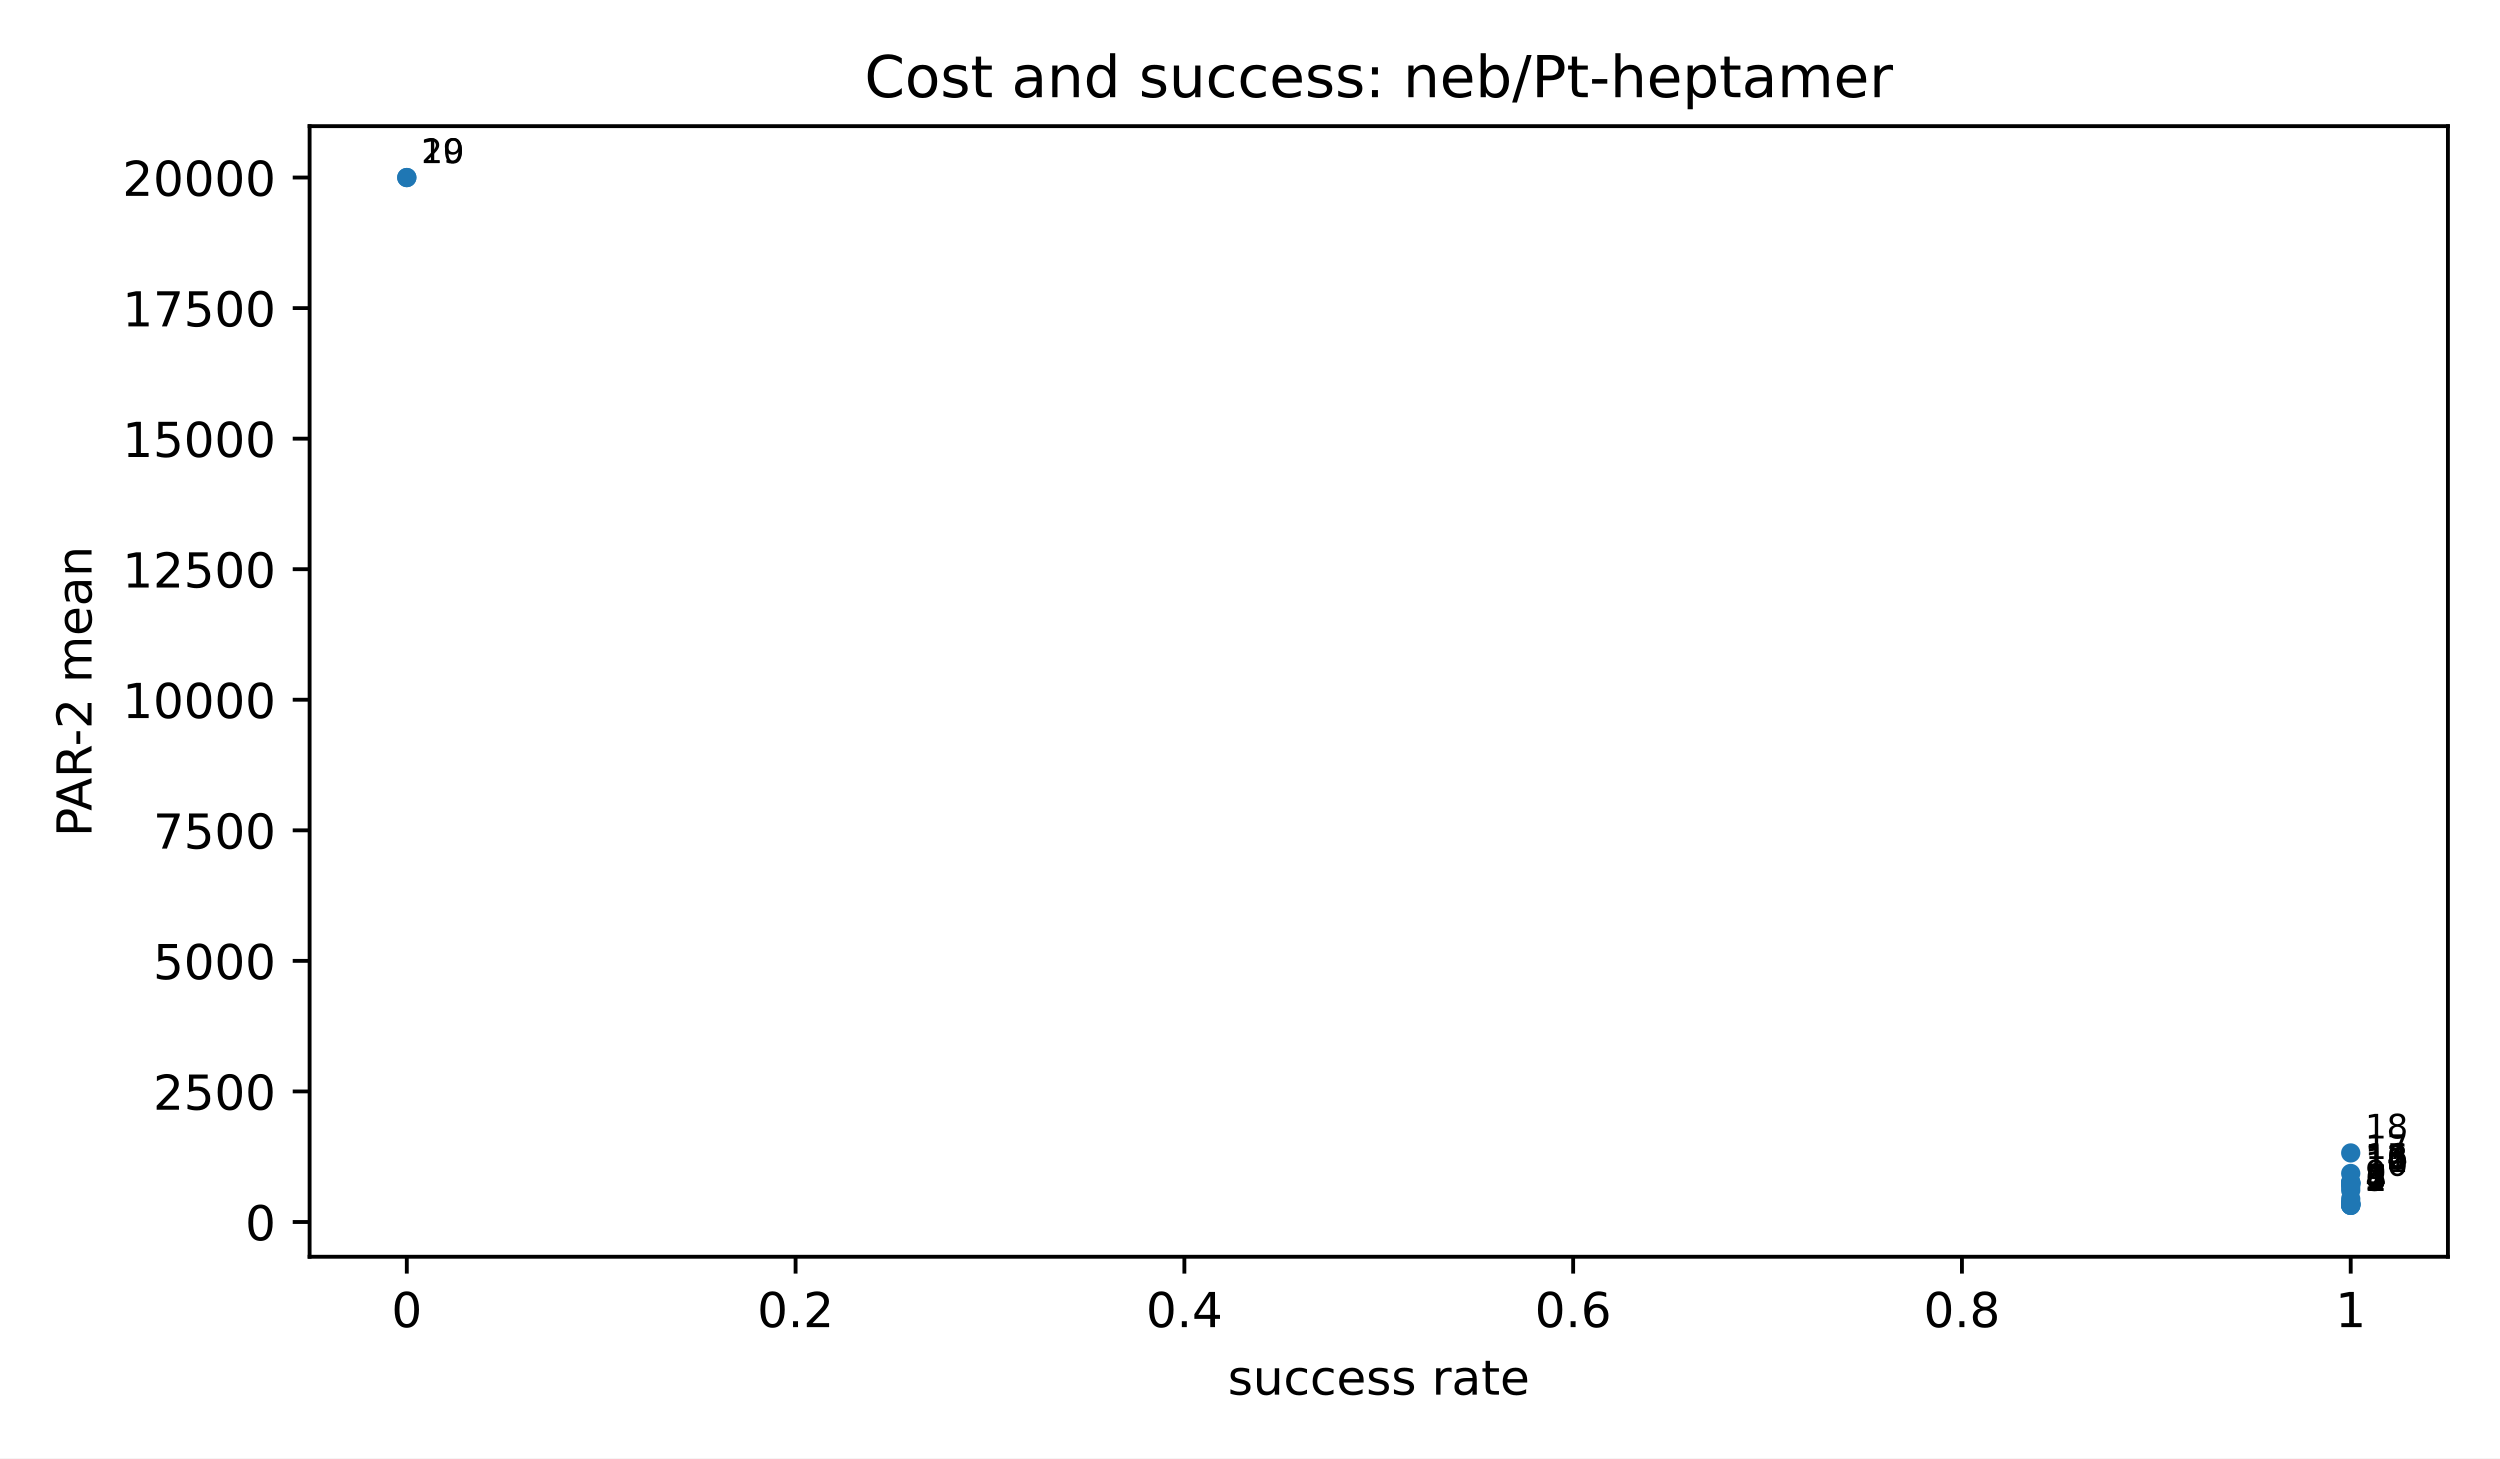
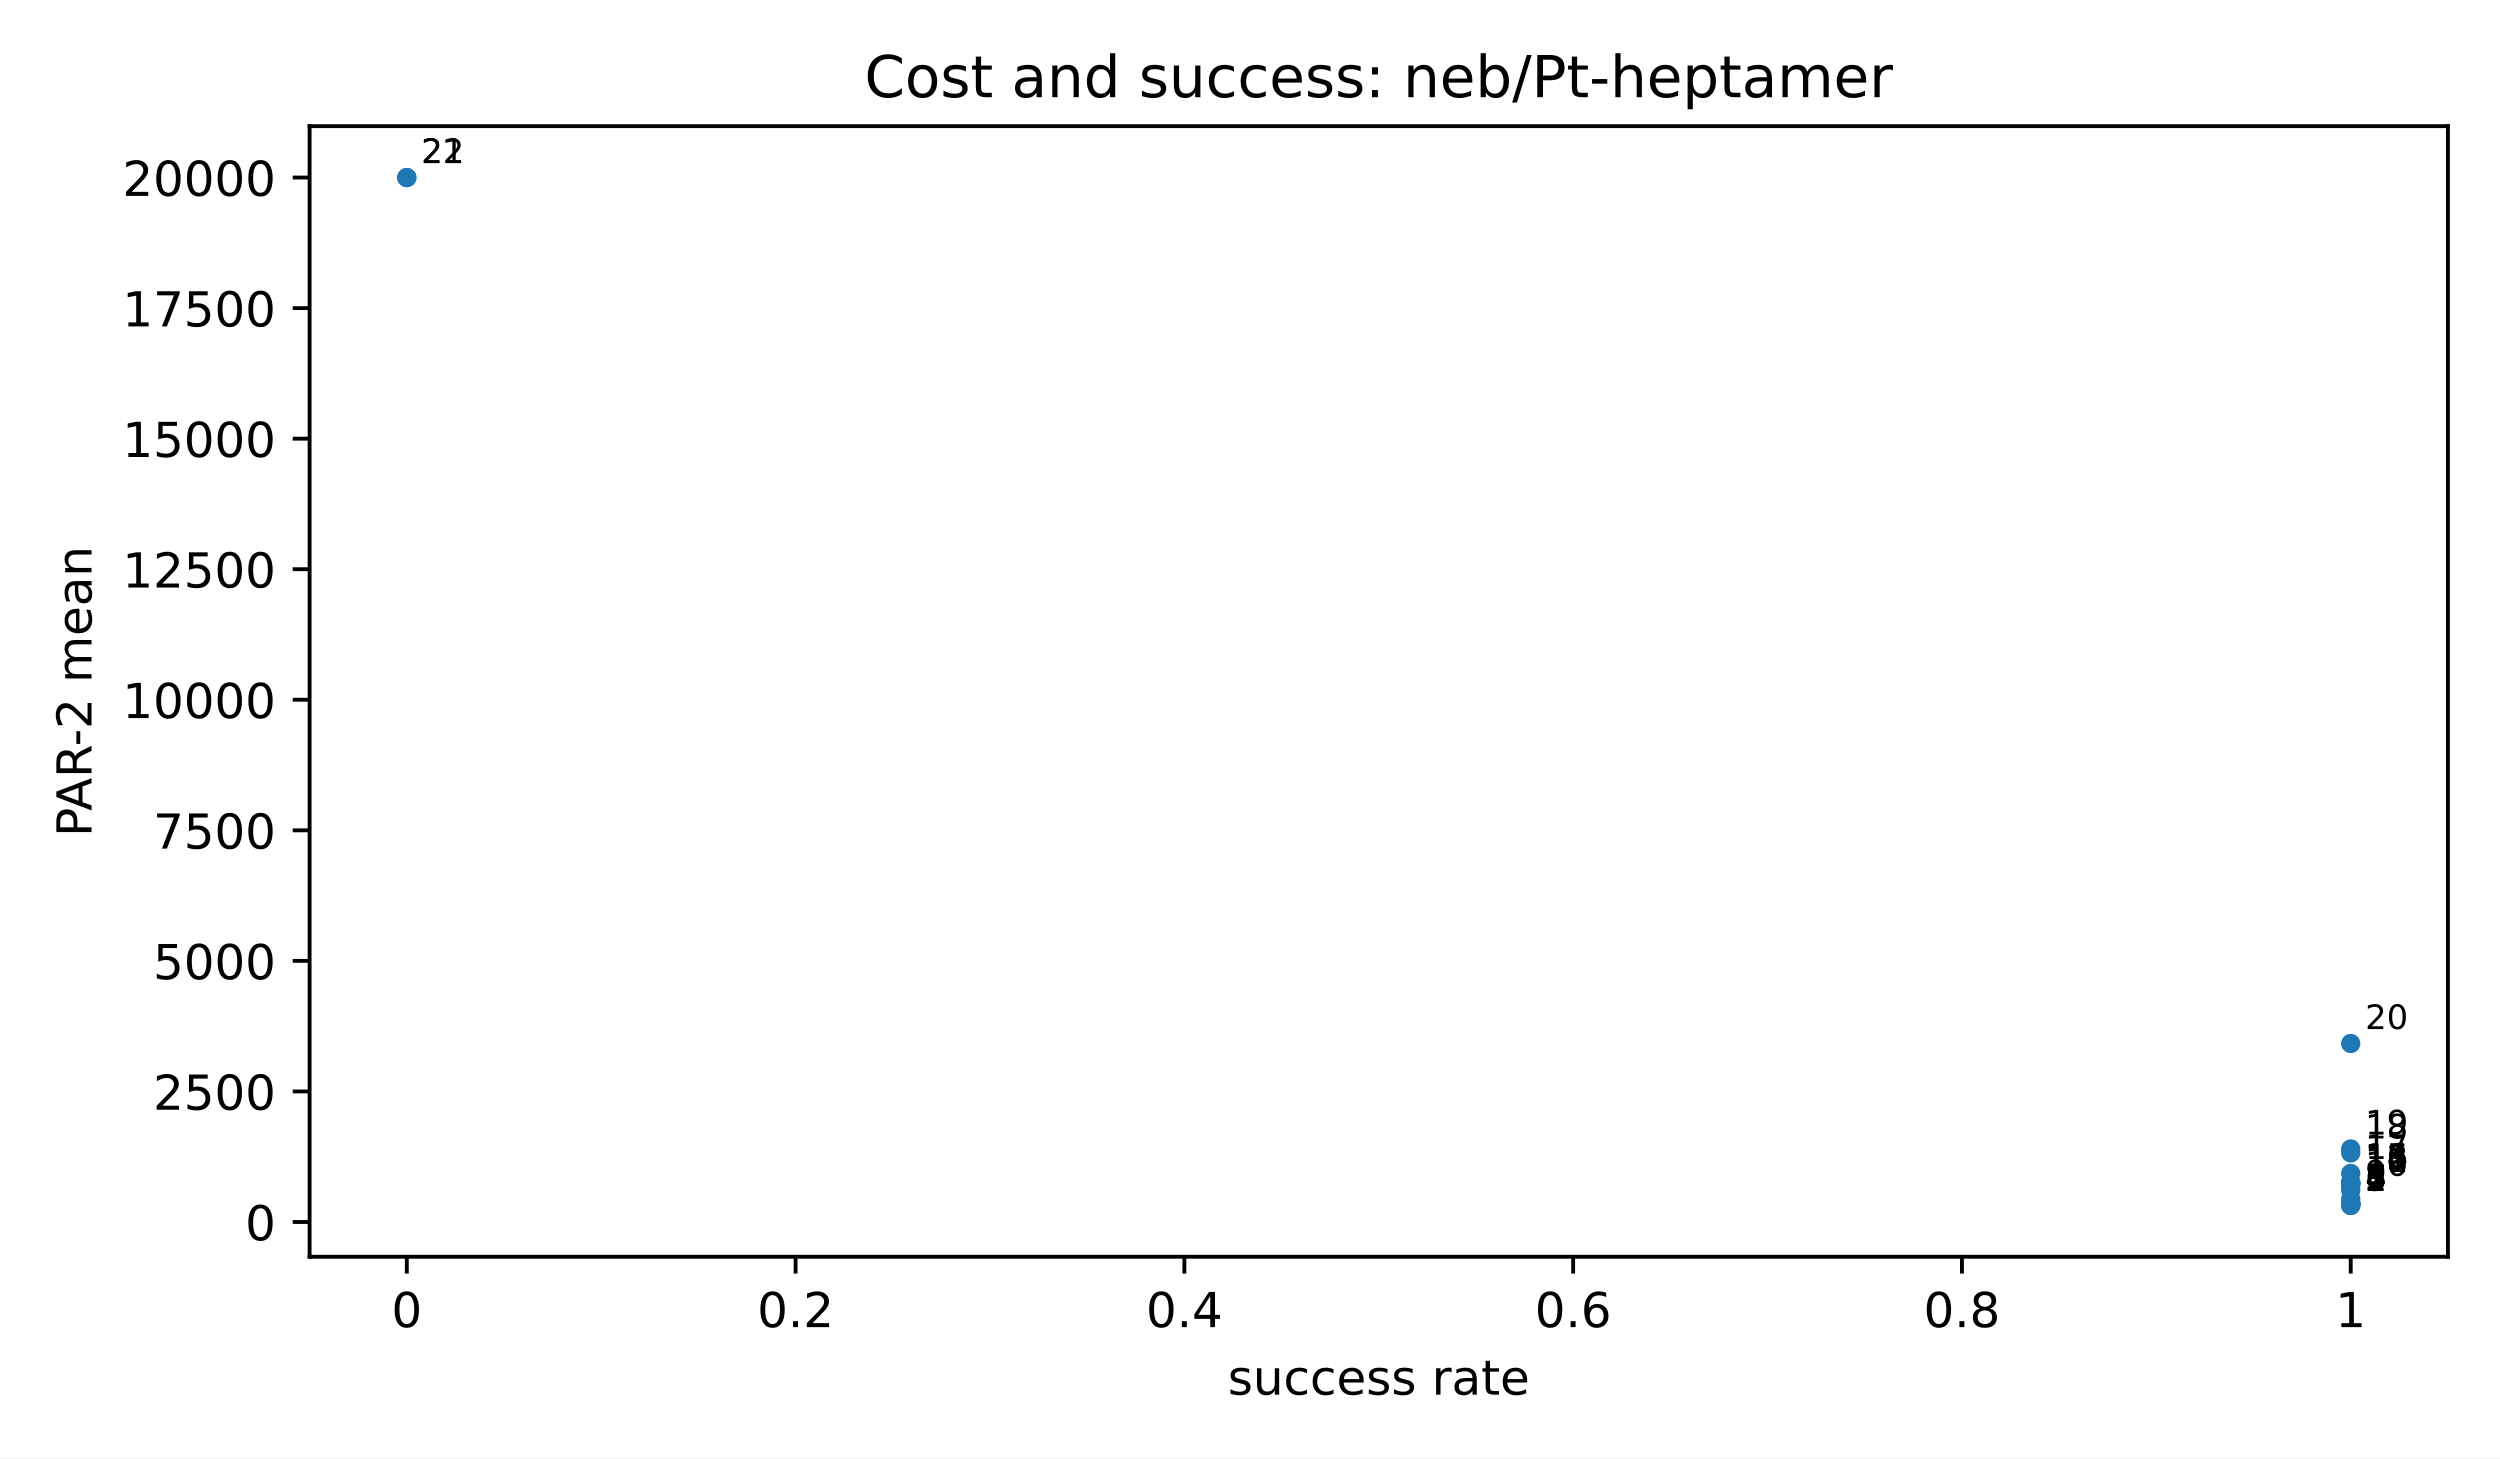
<svg xmlns="http://www.w3.org/2000/svg" xmlns:xlink="http://www.w3.org/1999/xlink" width="518.4pt" height="302.4pt" viewBox="0 0 518.4 302.4" version="1.1">
  <defs>
    <style type="text/css">*{stroke-linejoin: round; stroke-linecap: butt}</style>
  </defs>
  <g id="figure_1">
    <g id="patch_1">
      <path d="M 0 302.4  L 518.4 302.4  L 518.4 0  L 0 0  z " style="fill: #ffffff" />
    </g>
    <g id="axes_1">
      <g id="patch_2">
        <path d="M 64.2 260.6  L 507.6 260.6  L 507.6 26.16  L 64.2 26.16  z " style="fill: #ffffff" />
      </g>
      <g id="PathCollection_1">
        <defs>
          <path id="m2d8934182f" d="M 0 2  C 0.53 2 1.039 1.789 1.414 1.414  C 1.789 1.039 2 0.53 2 0  C 2 -0.53 1.789 -1.039 1.414 -1.414  C 1.039 -1.789 0.53 -2 0 -2  C -0.53 -2 -1.039 -1.789 -1.414 -1.414  C -1.789 -1.039 -2 -0.53 -2 0  C -2 0.53 -1.789 1.039 -1.414 1.414  C -1.039 1.789 -0.53 2 0 2  z " />
        </defs>
        <g clip-path="url(#p3300185fd4)">
          <use xlink:href="#m2d8934182f" x="487.445" y="249.944" style="fill: #1f77b4" />
          <use xlink:href="#m2d8934182f" x="487.445" y="249.937" style="fill: #1f77b4" />
          <use xlink:href="#m2d8934182f" x="487.445" y="249.93" style="fill: #1f77b4" />
          <use xlink:href="#m2d8934182f" x="487.445" y="249.744" style="fill: #1f77b4" />
          <use xlink:href="#m2d8934182f" x="487.445" y="249.744" style="fill: #1f77b4" />
          <use xlink:href="#m2d8934182f" x="487.445" y="249.649" style="fill: #1f77b4" />
          <use xlink:href="#m2d8934182f" x="487.445" y="249.522" style="fill: #1f77b4" />
          <use xlink:href="#m2d8934182f" x="487.445" y="249.377" style="fill: #1f77b4" />
          <use xlink:href="#m2d8934182f" x="487.445" y="248.598" style="fill: #1f77b4" />
          <use xlink:href="#m2d8934182f" x="487.445" y="246.818" style="fill: #1f77b4" />
          <use xlink:href="#m2d8934182f" x="487.445" y="246.039" style="fill: #1f77b4" />
          <use xlink:href="#m2d8934182f" x="487.445" y="245.459" style="fill: #1f77b4" />
          <use xlink:href="#m2d8934182f" x="487.445" y="245.426" style="fill: #1f77b4" />
          <use xlink:href="#m2d8934182f" x="487.445" y="245.412" style="fill: #1f77b4" />
          <use xlink:href="#m2d8934182f" x="487.445" y="245.164" style="fill: #1f77b4" />
          <use xlink:href="#m2d8934182f" x="487.445" y="245.152" style="fill: #1f77b4" />
          <use xlink:href="#m2d8934182f" x="487.445" y="243.326" style="fill: #1f77b4" />
          <use xlink:href="#m2d8934182f" x="487.445" y="239.075" style="fill: #1f77b4" />
+           <use xlink:href="#m2d8934182f" x="487.445" y="238.247" style="fill: #1f77b4" />
+           <use xlink:href="#m2d8934182f" x="487.445" y="216.381" style="fill: #1f77b4" />
          <use xlink:href="#m2d8934182f" x="84.355" y="36.816" style="fill: #1f77b4" />
          <use xlink:href="#m2d8934182f" x="84.355" y="36.816" style="fill: #1f77b4" />
        </g>
      </g>
      <g id="matplotlib.axis_1">
        <g id="xtick_1">
          <g id="line2d_1">
            <defs>
              <path id="m8ea4d47d77" d="M 0 0  L 0 3.5  " style="stroke: #000000; stroke-width: 0.8" />
            </defs>
            <g>
              <use xlink:href="#m8ea4d47d77" x="84.355" y="260.6" style="stroke: #000000; stroke-width: 0.8" />
            </g>
          </g>
          <g id="text_1">
            <text style="font-size: 10px; font-family: 'DejaVu Sans', 'Bitstream Vera Sans', 'Computer Modern Sans Serif', 'Lucida Grande', 'Verdana', 'Geneva', 'Lucid', 'Arial', 'Helvetica', 'Avant Garde', sans-serif; text-anchor: middle" x="84.355" y="275.198" transform="rotate(-0 84.35455 275.1977)">0</text>
          </g>
        </g>
        <g id="xtick_2">
          <g id="line2d_2">
            <g>
              <use xlink:href="#m8ea4d47d77" x="164.973" y="260.6" style="stroke: #000000; stroke-width: 0.8" />
            </g>
          </g>
          <g id="text_2">
            <text style="font-size: 10px; font-family: 'DejaVu Sans', 'Bitstream Vera Sans', 'Computer Modern Sans Serif', 'Lucida Grande', 'Verdana', 'Geneva', 'Lucid', 'Arial', 'Helvetica', 'Avant Garde', sans-serif; text-anchor: middle" x="164.973" y="275.198" transform="rotate(-0 164.9727 275.1977)">0.2</text>
          </g>
        </g>
        <g id="xtick_3">
          <g id="line2d_3">
            <g>
              <use xlink:href="#m8ea4d47d77" x="245.591" y="260.6" style="stroke: #000000; stroke-width: 0.8" />
            </g>
          </g>
          <g id="text_3">
            <text style="font-size: 10px; font-family: 'DejaVu Sans', 'Bitstream Vera Sans', 'Computer Modern Sans Serif', 'Lucida Grande', 'Verdana', 'Geneva', 'Lucid', 'Arial', 'Helvetica', 'Avant Garde', sans-serif; text-anchor: middle" x="245.591" y="275.198" transform="rotate(-0 245.5909 275.1977)">0.4</text>
          </g>
        </g>
        <g id="xtick_4">
          <g id="line2d_4">
            <g>
              <use xlink:href="#m8ea4d47d77" x="326.209" y="260.6" style="stroke: #000000; stroke-width: 0.8" />
            </g>
          </g>
          <g id="text_4">
            <text style="font-size: 10px; font-family: 'DejaVu Sans', 'Bitstream Vera Sans', 'Computer Modern Sans Serif', 'Lucida Grande', 'Verdana', 'Geneva', 'Lucid', 'Arial', 'Helvetica', 'Avant Garde', sans-serif; text-anchor: middle" x="326.209" y="275.198" transform="rotate(-0 326.2091 275.1977)">0.6</text>
          </g>
        </g>
        <g id="xtick_5">
          <g id="line2d_5">
            <g>
              <use xlink:href="#m8ea4d47d77" x="406.827" y="260.6" style="stroke: #000000; stroke-width: 0.8" />
            </g>
          </g>
          <g id="text_5">
            <text style="font-size: 10px; font-family: 'DejaVu Sans', 'Bitstream Vera Sans', 'Computer Modern Sans Serif', 'Lucida Grande', 'Verdana', 'Geneva', 'Lucid', 'Arial', 'Helvetica', 'Avant Garde', sans-serif; text-anchor: middle" x="406.827" y="275.198" transform="rotate(-0 406.8273 275.1977)">0.8</text>
          </g>
        </g>
        <g id="xtick_6">
          <g id="line2d_6">
            <g>
              <use xlink:href="#m8ea4d47d77" x="487.445" y="260.6" style="stroke: #000000; stroke-width: 0.8" />
            </g>
          </g>
          <g id="text_6">
            <text style="font-size: 10px; font-family: 'DejaVu Sans', 'Bitstream Vera Sans', 'Computer Modern Sans Serif', 'Lucida Grande', 'Verdana', 'Geneva', 'Lucid', 'Arial', 'Helvetica', 'Avant Garde', sans-serif; text-anchor: middle" x="487.445" y="275.198" transform="rotate(-0 487.4455 275.1977)">1</text>
          </g>
        </g>
        <g id="text_7">
          <text style="font-size: 10px; font-family: 'DejaVu Sans', 'Bitstream Vera Sans', 'Computer Modern Sans Serif', 'Lucida Grande', 'Verdana', 'Geneva', 'Lucid', 'Arial', 'Helvetica', 'Avant Garde', sans-serif; text-anchor: middle" x="285.9" y="289.198" transform="rotate(-0 285.9 289.1977)">success rate</text>
        </g>
      </g>
      <g id="matplotlib.axis_2">
        <g id="ytick_1">
          <g id="line2d_7">
            <defs>
              <path id="md659df78fa" d="M 0 0  L -3.5 0  " style="stroke: #000000; stroke-width: 0.8" />
            </defs>
            <g>
              <use xlink:href="#md659df78fa" x="64.2" y="253.39" style="stroke: #000000; stroke-width: 0.8" />
            </g>
          </g>
          <g id="text_8">
            <text style="font-size: 10px; font-family: 'DejaVu Sans', 'Bitstream Vera Sans', 'Computer Modern Sans Serif', 'Lucida Grande', 'Verdana', 'Geneva', 'Lucid', 'Arial', 'Helvetica', 'Avant Garde', sans-serif; text-anchor: end" x="57.2" y="257.189" transform="rotate(-0 57.2 257.1893)">0</text>
          </g>
        </g>
        <g id="ytick_2">
          <g id="line2d_8">
            <g>
              <use xlink:href="#md659df78fa" x="64.2" y="226.319" style="stroke: #000000; stroke-width: 0.8" />
            </g>
          </g>
          <g id="text_9">
            <text style="font-size: 10px; font-family: 'DejaVu Sans', 'Bitstream Vera Sans', 'Computer Modern Sans Serif', 'Lucida Grande', 'Verdana', 'Geneva', 'Lucid', 'Arial', 'Helvetica', 'Avant Garde', sans-serif; text-anchor: end" x="57.2" y="230.118" transform="rotate(-0 57.2 230.1176)">2500</text>
          </g>
        </g>
        <g id="ytick_3">
          <g id="line2d_9">
            <g>
              <use xlink:href="#md659df78fa" x="64.2" y="199.247" style="stroke: #000000; stroke-width: 0.8" />
            </g>
          </g>
          <g id="text_10">
            <text style="font-size: 10px; font-family: 'DejaVu Sans', 'Bitstream Vera Sans', 'Computer Modern Sans Serif', 'Lucida Grande', 'Verdana', 'Geneva', 'Lucid', 'Arial', 'Helvetica', 'Avant Garde', sans-serif; text-anchor: end" x="57.2" y="203.046" transform="rotate(-0 57.2 203.0458)">5000</text>
          </g>
        </g>
        <g id="ytick_4">
          <g id="line2d_10">
            <g>
              <use xlink:href="#md659df78fa" x="64.2" y="172.175" style="stroke: #000000; stroke-width: 0.8" />
            </g>
          </g>
          <g id="text_11">
            <text style="font-size: 10px; font-family: 'DejaVu Sans', 'Bitstream Vera Sans', 'Computer Modern Sans Serif', 'Lucida Grande', 'Verdana', 'Geneva', 'Lucid', 'Arial', 'Helvetica', 'Avant Garde', sans-serif; text-anchor: end" x="57.2" y="175.974" transform="rotate(-0 57.2 175.974)">7500</text>
          </g>
        </g>
        <g id="ytick_5">
          <g id="line2d_11">
            <g>
              <use xlink:href="#md659df78fa" x="64.2" y="145.103" style="stroke: #000000; stroke-width: 0.8" />
            </g>
          </g>
          <g id="text_12">
            <text style="font-size: 10px; font-family: 'DejaVu Sans', 'Bitstream Vera Sans', 'Computer Modern Sans Serif', 'Lucida Grande', 'Verdana', 'Geneva', 'Lucid', 'Arial', 'Helvetica', 'Avant Garde', sans-serif; text-anchor: end" x="57.2" y="148.902" transform="rotate(-0 57.2 148.9023)">10000</text>
          </g>
        </g>
        <g id="ytick_6">
          <g id="line2d_12">
            <g>
              <use xlink:href="#md659df78fa" x="64.2" y="118.032" style="stroke: #000000; stroke-width: 0.8" />
            </g>
          </g>
          <g id="text_13">
            <text style="font-size: 10px; font-family: 'DejaVu Sans', 'Bitstream Vera Sans', 'Computer Modern Sans Serif', 'Lucida Grande', 'Verdana', 'Geneva', 'Lucid', 'Arial', 'Helvetica', 'Avant Garde', sans-serif; text-anchor: end" x="57.2" y="121.83" transform="rotate(-0 57.2 121.8305)">12500</text>
          </g>
        </g>
        <g id="ytick_7">
          <g id="line2d_13">
            <g>
              <use xlink:href="#md659df78fa" x="64.2" y="90.96" style="stroke: #000000; stroke-width: 0.8" />
            </g>
          </g>
          <g id="text_14">
            <text style="font-size: 10px; font-family: 'DejaVu Sans', 'Bitstream Vera Sans', 'Computer Modern Sans Serif', 'Lucida Grande', 'Verdana', 'Geneva', 'Lucid', 'Arial', 'Helvetica', 'Avant Garde', sans-serif; text-anchor: end" x="57.2" y="94.759" transform="rotate(-0 57.2 94.75872)">15000</text>
          </g>
        </g>
        <g id="ytick_8">
          <g id="line2d_14">
            <g>
              <use xlink:href="#md659df78fa" x="64.2" y="63.888" style="stroke: #000000; stroke-width: 0.8" />
            </g>
          </g>
          <g id="text_15">
            <text style="font-size: 10px; font-family: 'DejaVu Sans', 'Bitstream Vera Sans', 'Computer Modern Sans Serif', 'Lucida Grande', 'Verdana', 'Geneva', 'Lucid', 'Arial', 'Helvetica', 'Avant Garde', sans-serif; text-anchor: end" x="57.2" y="67.687" transform="rotate(-0 57.2 67.68696)">17500</text>
          </g>
        </g>
        <g id="ytick_9">
          <g id="line2d_15">
            <g>
              <use xlink:href="#md659df78fa" x="64.2" y="36.816" style="stroke: #000000; stroke-width: 0.8" />
            </g>
          </g>
          <g id="text_16">
            <text style="font-size: 10px; font-family: 'DejaVu Sans', 'Bitstream Vera Sans', 'Computer Modern Sans Serif', 'Lucida Grande', 'Verdana', 'Geneva', 'Lucid', 'Arial', 'Helvetica', 'Avant Garde', sans-serif; text-anchor: end" x="57.2" y="40.615" transform="rotate(-0 57.2 40.61519)">20000</text>
          </g>
        </g>
        <g id="text_17">
          <text style="font-size: 10px; font-family: 'DejaVu Sans', 'Bitstream Vera Sans', 'Computer Modern Sans Serif', 'Lucida Grande', 'Verdana', 'Geneva', 'Lucid', 'Arial', 'Helvetica', 'Avant Garde', sans-serif; text-anchor: middle" x="18.985" y="143.38" transform="rotate(-90 18.98516 143.38)">PAR-2 mean</text>
        </g>
      </g>
      <g id="patch_3">
        <path d="M 64.2 260.6  L 64.2 26.16  " style="fill: none; stroke: #000000; stroke-width: 0.8; stroke-linejoin: miter; stroke-linecap: square" />
      </g>
      <g id="patch_4">
        <path d="M 507.6 260.6  L 507.6 26.16  " style="fill: none; stroke: #000000; stroke-width: 0.8; stroke-linejoin: miter; stroke-linecap: square" />
      </g>
      <g id="patch_5">
        <path d="M 64.2 260.6  L 507.6 260.6  " style="fill: none; stroke: #000000; stroke-width: 0.8; stroke-linejoin: miter; stroke-linecap: square" />
      </g>
      <g id="patch_6">
        <path d="M 64.2 26.16  L 507.6 26.16  " style="fill: none; stroke: #000000; stroke-width: 0.8; stroke-linejoin: miter; stroke-linecap: square" />
      </g>
      <g id="text_18">
        <text style="font-size: 7px; font-family: 'DejaVu Sans', 'Bitstream Vera Sans', 'Computer Modern Sans Serif', 'Lucida Grande', 'Verdana', 'Geneva', 'Lucid', 'Arial', 'Helvetica', 'Avant Garde', sans-serif; text-anchor: start" x="490.445" y="246.944" transform="rotate(-0 490.4455 246.9436)">1</text>
      </g>
      <g id="text_19">
        <text style="font-size: 7px; font-family: 'DejaVu Sans', 'Bitstream Vera Sans', 'Computer Modern Sans Serif', 'Lucida Grande', 'Verdana', 'Geneva', 'Lucid', 'Arial', 'Helvetica', 'Avant Garde', sans-serif; text-anchor: start" x="490.445" y="246.937" transform="rotate(-0 490.4455 246.937)">2</text>
      </g>
      <g id="text_20">
        <text style="font-size: 7px; font-family: 'DejaVu Sans', 'Bitstream Vera Sans', 'Computer Modern Sans Serif', 'Lucida Grande', 'Verdana', 'Geneva', 'Lucid', 'Arial', 'Helvetica', 'Avant Garde', sans-serif; text-anchor: start" x="490.445" y="246.93" transform="rotate(-0 490.4455 246.9303)">3</text>
      </g>
      <g id="text_21">
        <text style="font-size: 7px; font-family: 'DejaVu Sans', 'Bitstream Vera Sans', 'Computer Modern Sans Serif', 'Lucida Grande', 'Verdana', 'Geneva', 'Lucid', 'Arial', 'Helvetica', 'Avant Garde', sans-serif; text-anchor: start" x="490.445" y="246.744" transform="rotate(-0 490.4455 246.7437)">4</text>
      </g>
      <g id="text_22">
        <text style="font-size: 7px; font-family: 'DejaVu Sans', 'Bitstream Vera Sans', 'Computer Modern Sans Serif', 'Lucida Grande', 'Verdana', 'Geneva', 'Lucid', 'Arial', 'Helvetica', 'Avant Garde', sans-serif; text-anchor: start" x="490.445" y="246.744" transform="rotate(-0 490.4455 246.7437)">5</text>
      </g>
      <g id="text_23">
        <text style="font-size: 7px; font-family: 'DejaVu Sans', 'Bitstream Vera Sans', 'Computer Modern Sans Serif', 'Lucida Grande', 'Verdana', 'Geneva', 'Lucid', 'Arial', 'Helvetica', 'Avant Garde', sans-serif; text-anchor: start" x="490.445" y="246.649" transform="rotate(-0 490.4455 246.6488)">6</text>
      </g>
      <g id="text_24">
        <text style="font-size: 7px; font-family: 'DejaVu Sans', 'Bitstream Vera Sans', 'Computer Modern Sans Serif', 'Lucida Grande', 'Verdana', 'Geneva', 'Lucid', 'Arial', 'Helvetica', 'Avant Garde', sans-serif; text-anchor: start" x="490.445" y="246.522" transform="rotate(-0 490.4455 246.5222)">7</text>
      </g>
      <g id="text_25">
        <text style="font-size: 7px; font-family: 'DejaVu Sans', 'Bitstream Vera Sans', 'Computer Modern Sans Serif', 'Lucida Grande', 'Verdana', 'Geneva', 'Lucid', 'Arial', 'Helvetica', 'Avant Garde', sans-serif; text-anchor: start" x="490.445" y="246.377" transform="rotate(-0 490.4455 246.3772)">8</text>
      </g>
      <g id="text_26">
        <text style="font-size: 7px; font-family: 'DejaVu Sans', 'Bitstream Vera Sans', 'Computer Modern Sans Serif', 'Lucida Grande', 'Verdana', 'Geneva', 'Lucid', 'Arial', 'Helvetica', 'Avant Garde', sans-serif; text-anchor: start" x="490.445" y="245.598" transform="rotate(-0 490.4455 245.5975)">9</text>
      </g>
      <g id="text_27">
        <text style="font-size: 7px; font-family: 'DejaVu Sans', 'Bitstream Vera Sans', 'Computer Modern Sans Serif', 'Lucida Grande', 'Verdana', 'Geneva', 'Lucid', 'Arial', 'Helvetica', 'Avant Garde', sans-serif; text-anchor: start" x="490.445" y="243.818" transform="rotate(-0 490.4455 243.8183)">10</text>
      </g>
      <g id="text_28">
        <text style="font-size: 7px; font-family: 'DejaVu Sans', 'Bitstream Vera Sans', 'Computer Modern Sans Serif', 'Lucida Grande', 'Verdana', 'Geneva', 'Lucid', 'Arial', 'Helvetica', 'Avant Garde', sans-serif; text-anchor: start" x="490.445" y="243.039" transform="rotate(-0 490.4455 243.0386)">11</text>
      </g>
      <g id="text_29">
        <text style="font-size: 7px; font-family: 'DejaVu Sans', 'Bitstream Vera Sans', 'Computer Modern Sans Serif', 'Lucida Grande', 'Verdana', 'Geneva', 'Lucid', 'Arial', 'Helvetica', 'Avant Garde', sans-serif; text-anchor: start" x="490.445" y="242.459" transform="rotate(-0 490.4455 242.4589)">12</text>
      </g>
      <g id="text_30">
        <text style="font-size: 7px; font-family: 'DejaVu Sans', 'Bitstream Vera Sans', 'Computer Modern Sans Serif', 'Lucida Grande', 'Verdana', 'Geneva', 'Lucid', 'Arial', 'Helvetica', 'Avant Garde', sans-serif; text-anchor: start" x="490.445" y="242.426" transform="rotate(-0 490.4455 242.4256)">13</text>
      </g>
      <g id="text_31">
        <text style="font-size: 7px; font-family: 'DejaVu Sans', 'Bitstream Vera Sans', 'Computer Modern Sans Serif', 'Lucida Grande', 'Verdana', 'Geneva', 'Lucid', 'Arial', 'Helvetica', 'Avant Garde', sans-serif; text-anchor: start" x="490.445" y="242.412" transform="rotate(-0 490.4455 242.4122)">14</text>
      </g>
      <g id="text_32">
        <text style="font-size: 7px; font-family: 'DejaVu Sans', 'Bitstream Vera Sans', 'Computer Modern Sans Serif', 'Lucida Grande', 'Verdana', 'Geneva', 'Lucid', 'Arial', 'Helvetica', 'Avant Garde', sans-serif; text-anchor: start" x="490.445" y="242.164" transform="rotate(-0 490.4455 242.164)">15</text>
      </g>
      <g id="text_33">
        <text style="font-size: 7px; font-family: 'DejaVu Sans', 'Bitstream Vera Sans', 'Computer Modern Sans Serif', 'Lucida Grande', 'Verdana', 'Geneva', 'Lucid', 'Arial', 'Helvetica', 'Avant Garde', sans-serif; text-anchor: start" x="490.445" y="242.152" transform="rotate(-0 490.4455 242.1524)">16</text>
      </g>
      <g id="text_34">
        <text style="font-size: 7px; font-family: 'DejaVu Sans', 'Bitstream Vera Sans', 'Computer Modern Sans Serif', 'Lucida Grande', 'Verdana', 'Geneva', 'Lucid', 'Arial', 'Helvetica', 'Avant Garde', sans-serif; text-anchor: start" x="490.445" y="240.326" transform="rotate(-0 490.4455 240.3265)">17</text>
      </g>
      <g id="text_35">
        <text style="font-size: 7px; font-family: 'DejaVu Sans', 'Bitstream Vera Sans', 'Computer Modern Sans Serif', 'Lucida Grande', 'Verdana', 'Geneva', 'Lucid', 'Arial', 'Helvetica', 'Avant Garde', sans-serif; text-anchor: start" x="490.445" y="236.075" transform="rotate(-0 490.4455 236.0749)">18</text>
      </g>
      <g id="text_36">
-         <text style="font-size: 7px; font-family: 'DejaVu Sans', 'Bitstream Vera Sans', 'Computer Modern Sans Serif', 'Lucida Grande', 'Verdana', 'Geneva', 'Lucid', 'Arial', 'Helvetica', 'Avant Garde', sans-serif; text-anchor: start" x="87.355" y="33.816" transform="rotate(-0 87.35455 33.81636)">19</text>
+         <text style="font-size: 7px; font-family: 'DejaVu Sans', 'Bitstream Vera Sans', 'Computer Modern Sans Serif', 'Lucida Grande', 'Verdana', 'Geneva', 'Lucid', 'Arial', 'Helvetica', 'Avant Garde', sans-serif; text-anchor: start" x="490.445" y="235.247" transform="rotate(-0 490.4455 235.247)">19</text>
      </g>
      <g id="text_37">
-         <text style="font-size: 7px; font-family: 'DejaVu Sans', 'Bitstream Vera Sans', 'Computer Modern Sans Serif', 'Lucida Grande', 'Verdana', 'Geneva', 'Lucid', 'Arial', 'Helvetica', 'Avant Garde', sans-serif; text-anchor: start" x="87.355" y="33.816" transform="rotate(-0 87.35455 33.81636)">20</text>
+         <text style="font-size: 7px; font-family: 'DejaVu Sans', 'Bitstream Vera Sans', 'Computer Modern Sans Serif', 'Lucida Grande', 'Verdana', 'Geneva', 'Lucid', 'Arial', 'Helvetica', 'Avant Garde', sans-serif; text-anchor: start" x="490.445" y="213.381" transform="rotate(-0 490.4455 213.3813)">20</text>
      </g>
      <g id="text_38">
+         <text style="font-size: 7px; font-family: 'DejaVu Sans', 'Bitstream Vera Sans', 'Computer Modern Sans Serif', 'Lucida Grande', 'Verdana', 'Geneva', 'Lucid', 'Arial', 'Helvetica', 'Avant Garde', sans-serif; text-anchor: start" x="87.355" y="33.816" transform="rotate(-0 87.35455 33.81636)">21</text>
+       </g>
+       <g id="text_39">
+         <text style="font-size: 7px; font-family: 'DejaVu Sans', 'Bitstream Vera Sans', 'Computer Modern Sans Serif', 'Lucida Grande', 'Verdana', 'Geneva', 'Lucid', 'Arial', 'Helvetica', 'Avant Garde', sans-serif; text-anchor: start" x="87.355" y="33.816" transform="rotate(-0 87.35455 33.81636)">22</text>
+       </g>
+       <g id="text_40">
        <text style="font-size: 12px; font-family: 'DejaVu Sans', 'Bitstream Vera Sans', 'Computer Modern Sans Serif', 'Lucida Grande', 'Verdana', 'Geneva', 'Lucid', 'Arial', 'Helvetica', 'Avant Garde', sans-serif; text-anchor: middle" x="285.9" y="20.16" transform="rotate(-0 285.9 20.16)">Cost and success: neb/Pt-heptamer</text>
      </g>
    </g>
  </g>
  <defs>
    <clipPath id="p3300185fd4">
      <rect x="64.2" y="26.16" width="443.4" height="234.44" />
    </clipPath>
  </defs>
</svg>
